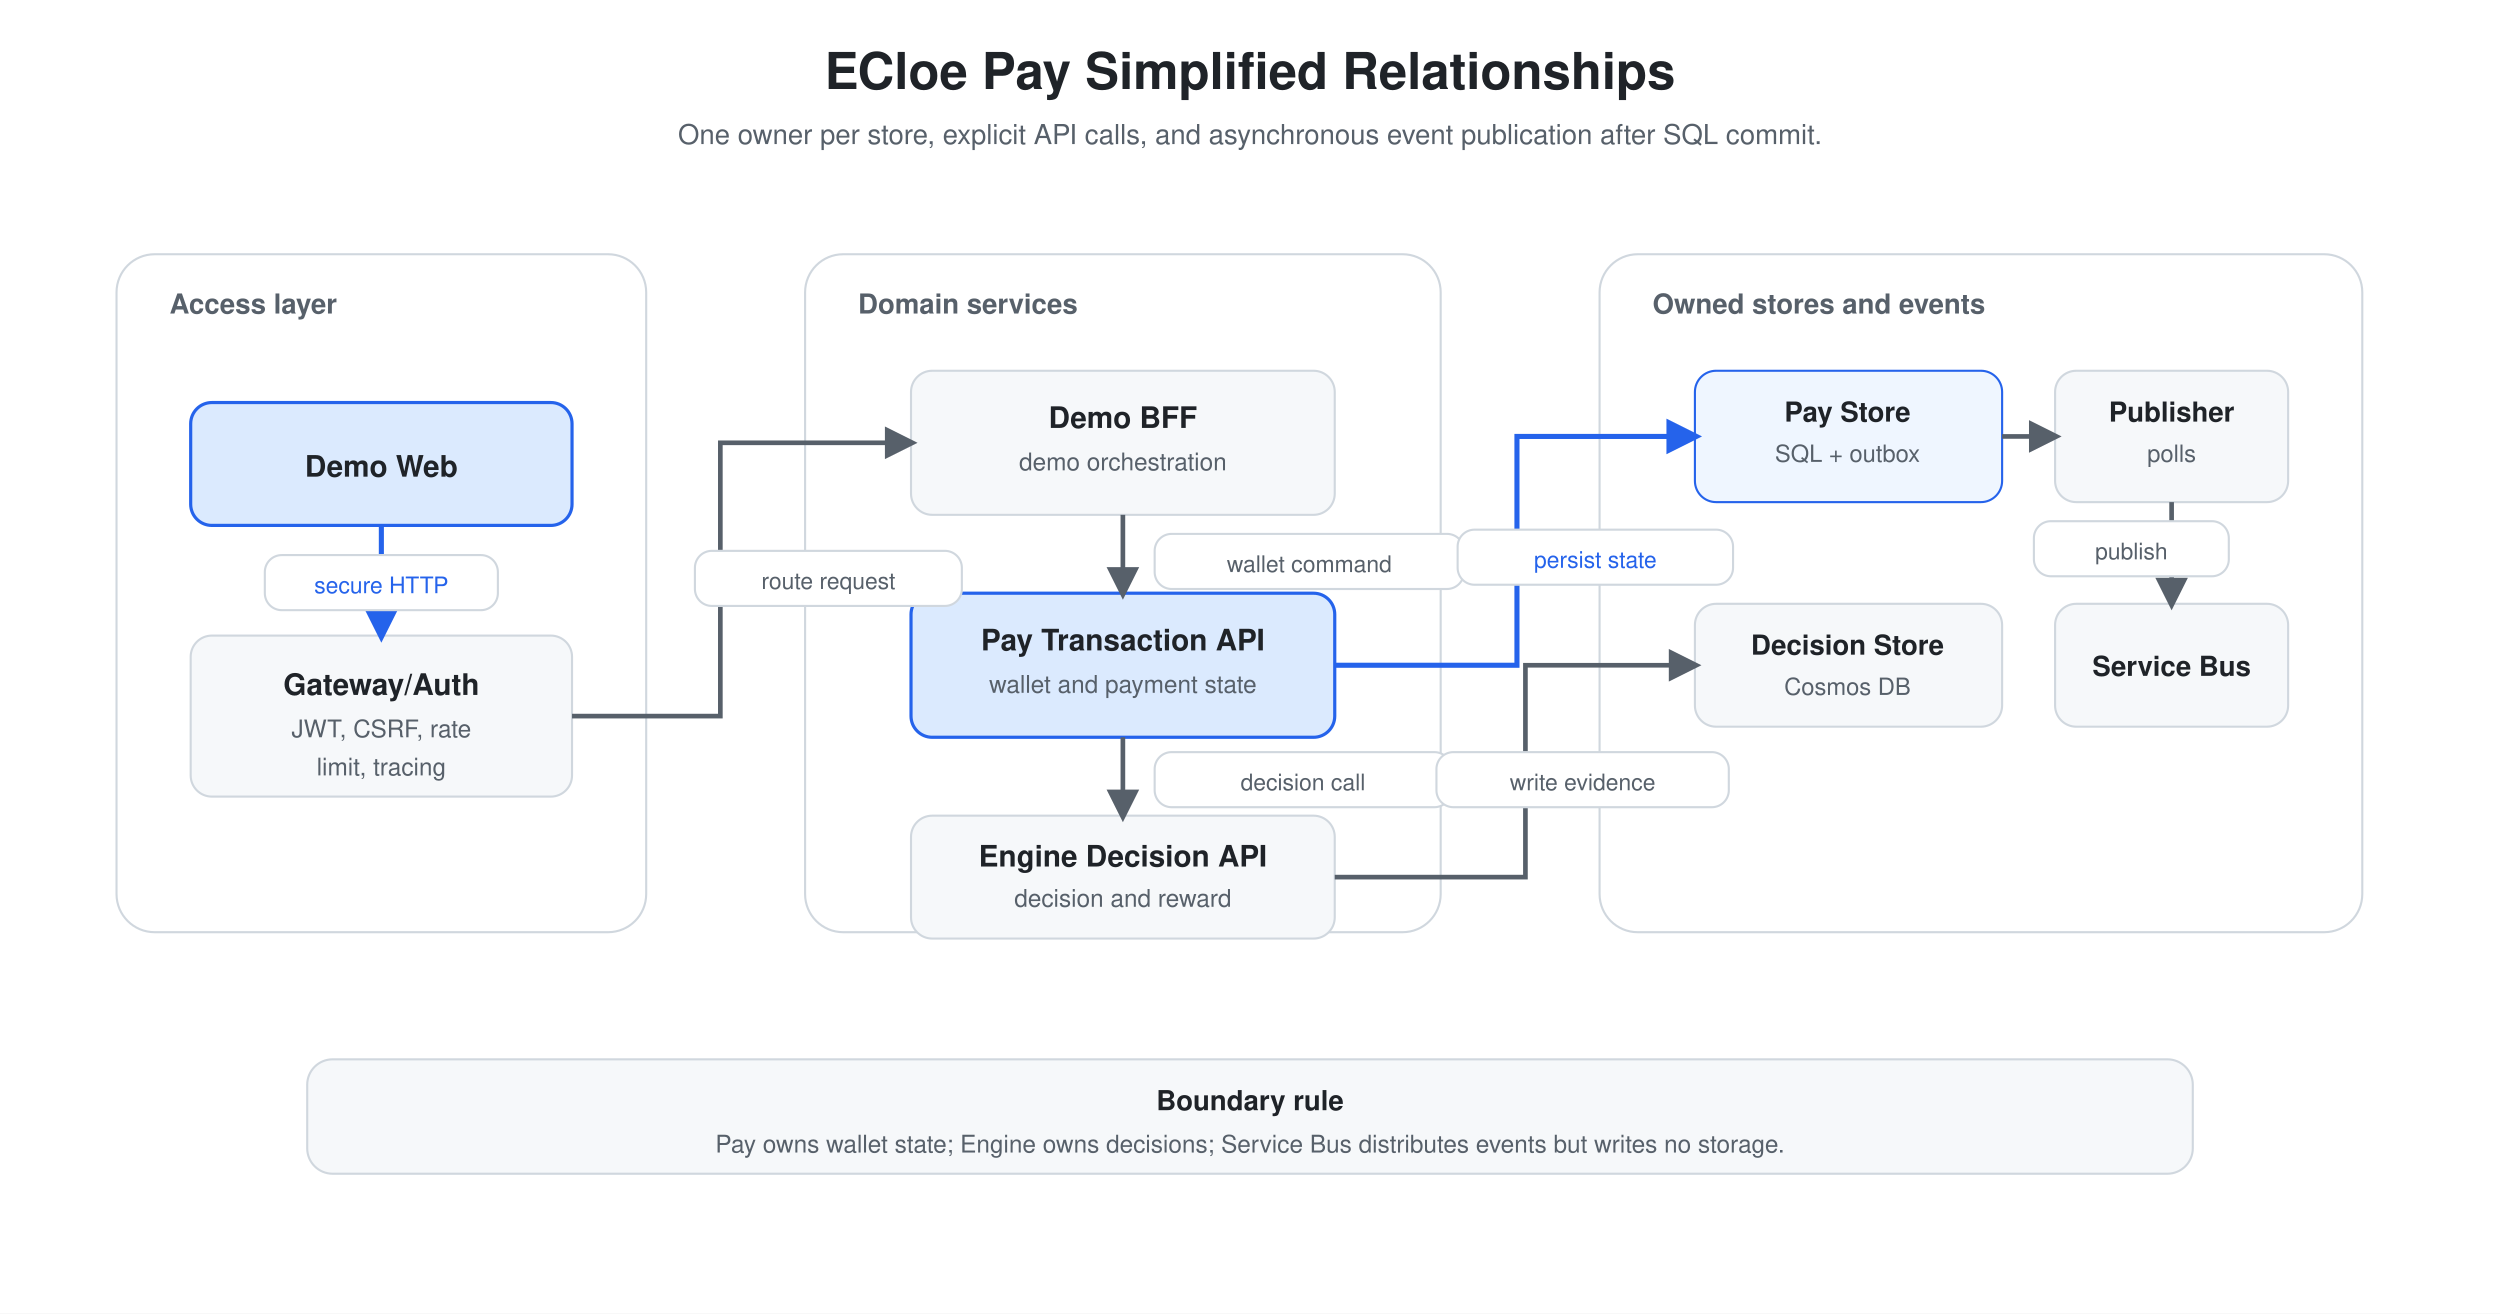
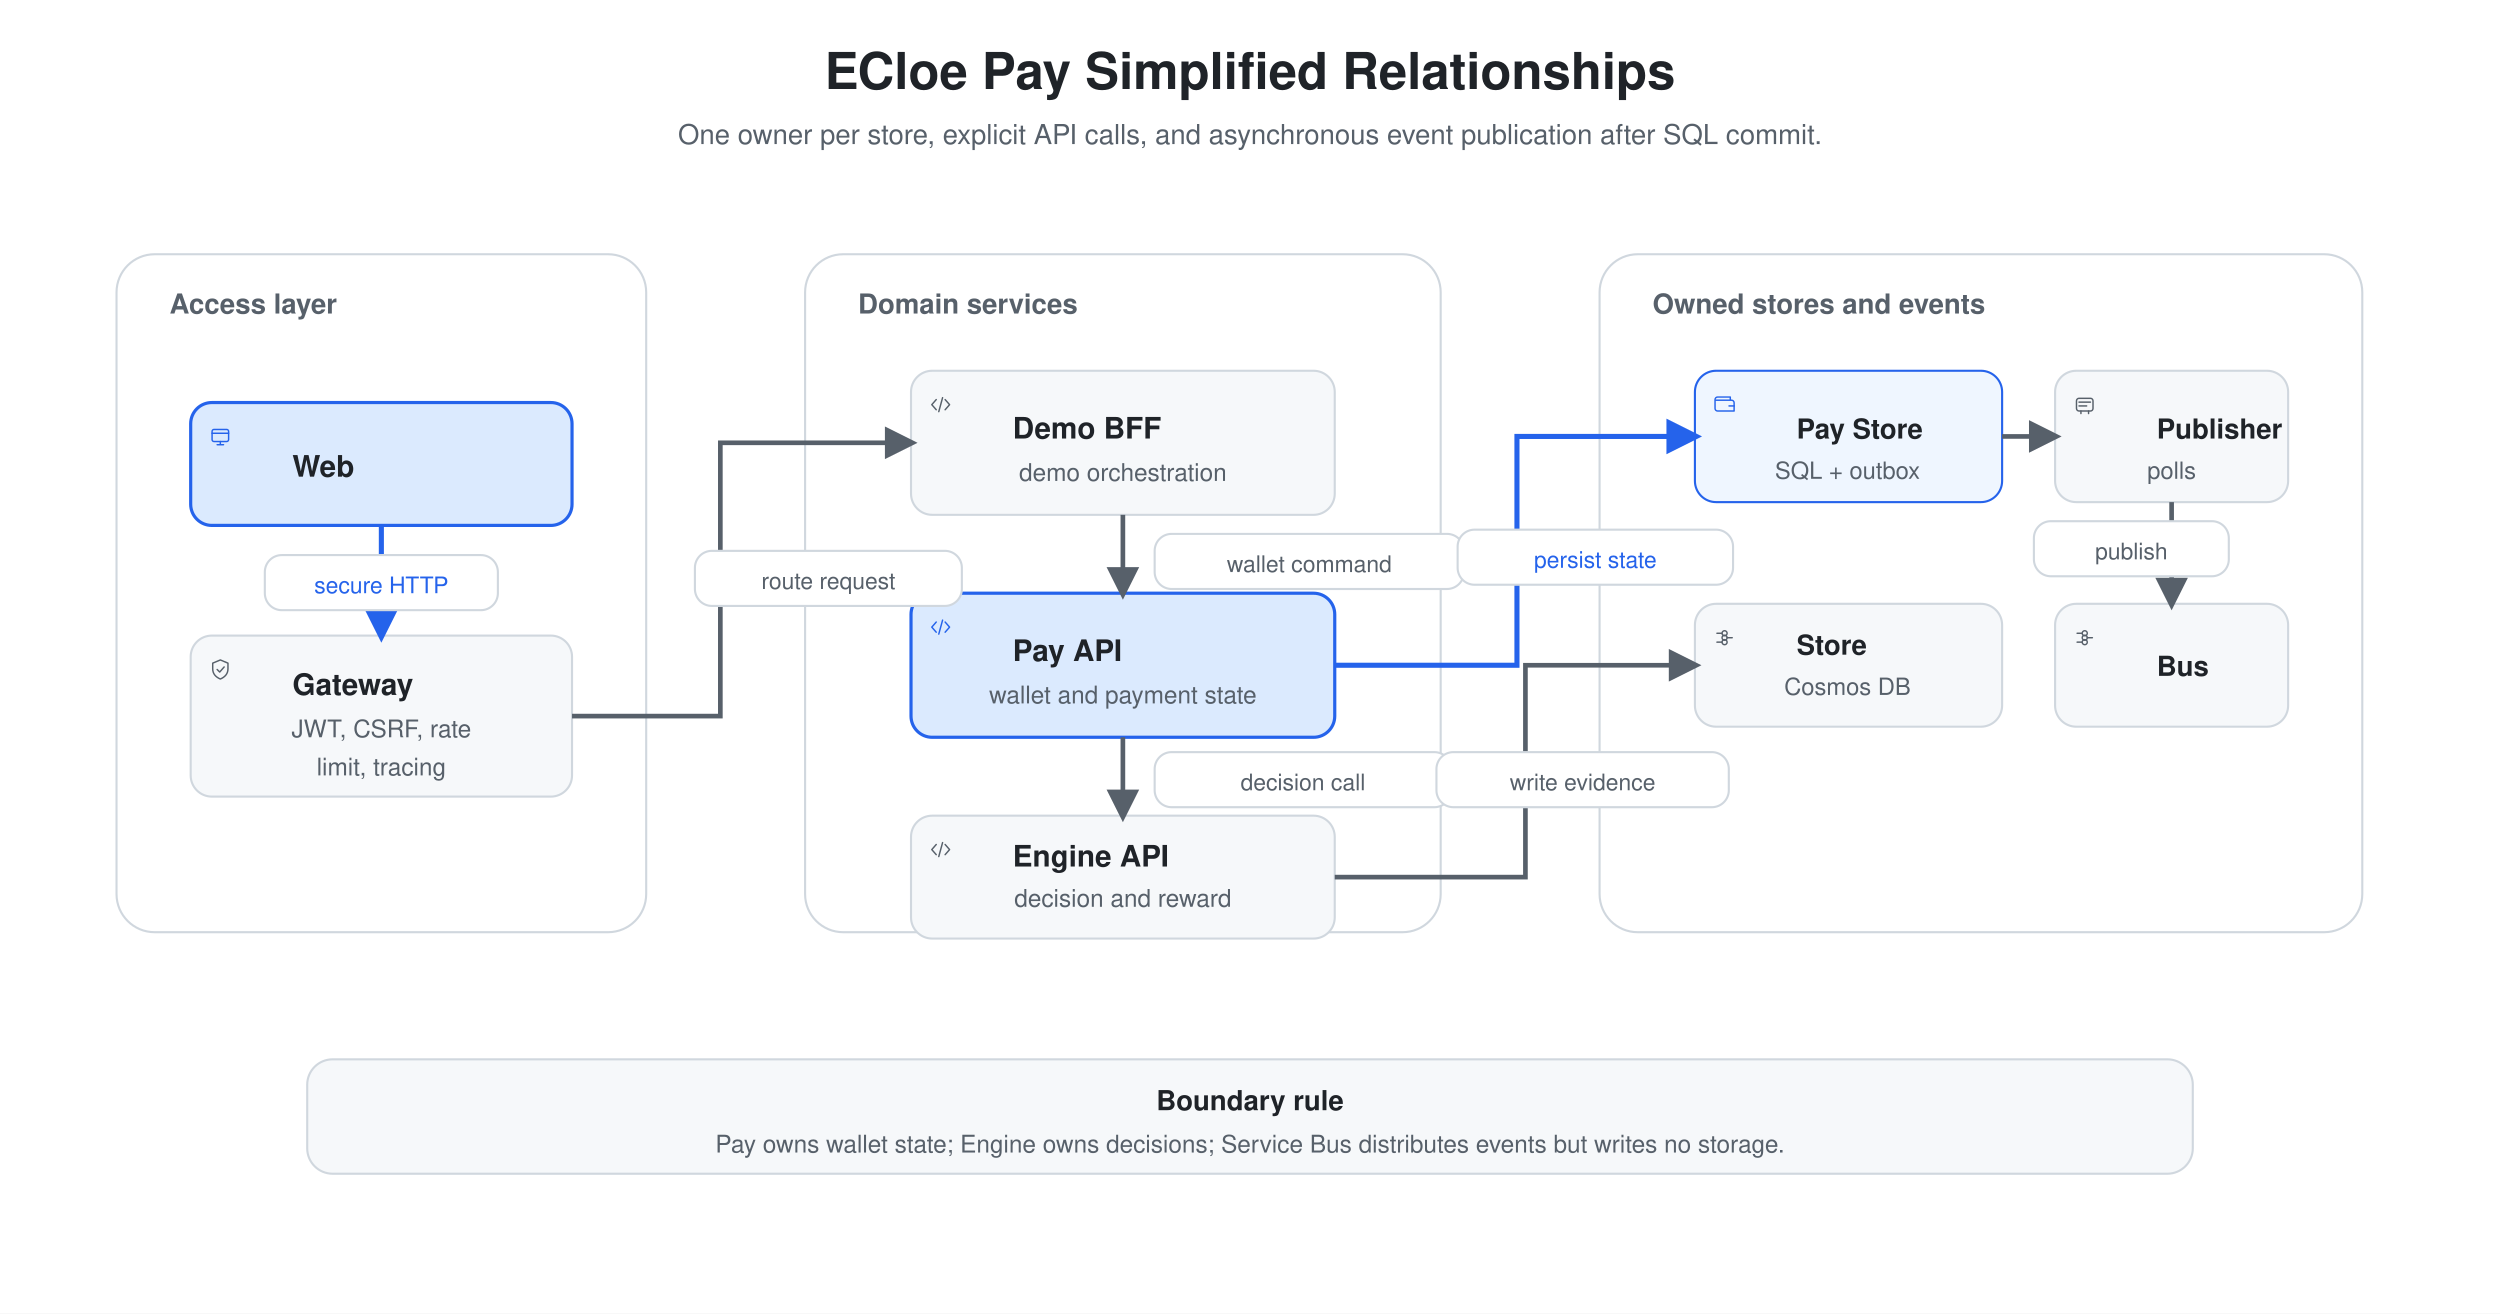
<svg xmlns="http://www.w3.org/2000/svg" viewBox="0 0 1180 620" role="img" aria-labelledby="title desc">
  <defs>
    <marker id="arrow" viewBox="0 0 10 10" refX="8" refY="5" markerWidth="7" markerHeight="7" orient="auto-start-reverse">
      <path d="M 0 0 L 10 5 L 0 10 z" fill="#57606a" />
    </marker>
    <marker id="arrow-blue" viewBox="0 0 10 10" refX="8" refY="5" markerWidth="7" markerHeight="7" orient="auto-start-reverse">
      <path d="M 0 0 L 10 5 L 0 10 z" fill="#2563eb" />
    </marker>
+     <g id="icon-web" fill="none" stroke="currentColor" stroke-width="2.3" stroke-linecap="round" stroke-linejoin="round">
+       <rect x="7" y="9" width="26" height="19" rx="3" />
+       <path d="M7 15h26M15 33h10M20 28v5" />
+     </g>
+     <g id="icon-shield" fill="none" stroke="currentColor" stroke-width="2.3" stroke-linecap="round" stroke-linejoin="round">
+       <path d="M20 5l12 5v9c0 8-5 13-12 16C13 32 8 27 8 19v-9l12-5z" />
+       <path d="M15 20l4 4 7-8" />
+     </g>
+     <g id="icon-api" fill="none" stroke="currentColor" stroke-width="2.3" stroke-linecap="round" stroke-linejoin="round">
+       <path d="M13 12l-7 8 7 8M27 12l7 8-7 8M23 9l-6 22" />
+     </g>
+     <g id="icon-wallet" fill="none" stroke="currentColor" stroke-width="2.3" stroke-linecap="round" stroke-linejoin="round">
+       <path d="M7 13h24a4 4 0 0 1 4 4v13H9a4 4 0 0 1-4-4V12a4 4 0 0 1 4-4h20v5" />
+       <path d="M27 22h8M29 22h1" />
+     </g>
+     <g id="icon-cart" fill="none" stroke="currentColor" stroke-width="2.3" stroke-linecap="round" stroke-linejoin="round">
+       <path d="M6 8h4l4 17h16l4-12H13" />
+       <circle cx="17" cy="32" r="2.4" />
+       <circle cx="29" cy="32" r="2.4" />
+     </g>
+     <g id="icon-decision" fill="none" stroke="currentColor" stroke-width="2.3" stroke-linecap="round" stroke-linejoin="round">
+       <path d="M8 13h8M8 27h8M24 20h8" />
+       <circle cx="20" cy="13" r="4" />
+       <circle cx="20" cy="27" r="4" />
+       <circle cx="20" cy="20" r="4" />
+     </g>
+     <g id="icon-database" fill="none" stroke="currentColor" stroke-width="2.3" stroke-linecap="round" stroke-linejoin="round">
+       <ellipse cx="20" cy="10" rx="12" ry="5" />
+       <path d="M8 10v18c0 3 5 5 12 5s12-2 12-5V10" />
+       <path d="M8 19c0 3 5 5 12 5s12-2 12-5" />
+     </g>
+     <g id="icon-bus" fill="none" stroke="currentColor" stroke-width="2.3" stroke-linecap="round" stroke-linejoin="round">
+       <rect x="7" y="10" width="26" height="20" rx="4" />
+       <path d="M11 16h18M11 22h12" />
+       <path d="M14 34v-4M26 34v-4" />
+     </g>
+     <g id="icon-worker" fill="none" stroke="currentColor" stroke-width="2.3" stroke-linecap="round" stroke-linejoin="round">
+       <circle cx="20" cy="20" r="5" />
+       <path d="M20 6v5M20 29v5M6 20h5M29 20h5M10 10l4 4M26 26l4 4M30 10l-4 4M14 26l-4 4" />
+     </g>
+     <g id="icon-artifact" fill="none" stroke="currentColor" stroke-width="2.3" stroke-linecap="round" stroke-linejoin="round">
+       <path d="M7 12h10l3 4h13v15H7z" />
+       <path d="M15 25h10M20 20v10" />
+     </g>
+     <g id="icon-chart" fill="none" stroke="currentColor" stroke-width="2.3" stroke-linecap="round" stroke-linejoin="round">
+       <path d="M8 31h24" />
+       <rect x="10" y="20" width="5" height="11" rx="1" />
+       <rect x="18" y="14" width="5" height="17" rx="1" />
+       <rect x="26" y="9" width="5" height="22" rx="1" />
+     </g>
+     <g id="icon-doc" fill="none" stroke="currentColor" stroke-width="2.3" stroke-linecap="round" stroke-linejoin="round">
+       <path d="M12 6h12l6 6v22H12z" />
+       <path d="M24 6v8h6M16 20h12M16 26h12" />
+     </g>
+     <g id="icon-eye" fill="none" stroke="currentColor" stroke-width="2.3" stroke-linecap="round" stroke-linejoin="round">
+       <path d="M5 20s6-9 15-9 15 9 15 9-6 9-15 9-15-9-15-9z" />
+       <circle cx="20" cy="20" r="4" />
+     </g>
  </defs>
  <rect width="1180" height="620" fill="#ffffff" />
  <text x="590" y="42" text-anchor="middle" font-family="Segoe UI, Helvetica, Arial, sans-serif" font-size="24" font-weight="700" fill="#1f2328">ECloe Pay Simplified Relationships</text>
  <text x="590" y="68" text-anchor="middle" font-family="Segoe UI, Helvetica, Arial, sans-serif" font-size="13" fill="#57606a">One owner per store, explicit API calls, and asynchronous event publication after SQL commit.</text>
  <rect x="55" y="120" width="250" height="320" rx="18" fill="#ffffff" stroke="#d0d7de" />
  <text x="80" y="148" font-family="Segoe UI, Helvetica, Arial, sans-serif" font-size="13" font-weight="700" fill="#57606a">Access layer</text>
-   <rect x="90" y="190" width="180" height="58" rx="10" fill="#dbeafe" stroke="#2563eb" stroke-width="1.5" />
-   <text x="180" y="225" text-anchor="middle" font-family="Segoe UI, Helvetica, Arial, sans-serif" font-size="14" font-weight="700" fill="#1f2328">Demo Web</text>
-   <rect x="90" y="300" width="180" height="76" rx="10" fill="#f6f8fa" stroke="#d0d7de" />
-   <text x="180" y="328" text-anchor="middle" font-family="Segoe UI, Helvetica, Arial, sans-serif" font-size="14" font-weight="700" fill="#1f2328">Gateway/Auth</text>
+   <rect x="90" y="190" width="180" height="58" rx="10" fill="#dbeafe" stroke="#2563eb" stroke-width="1.5" data-card="true" />
+   <use href="#icon-web" transform="translate(98 200) scale(0.30)" color="#2563eb" aria-hidden="true" />
+   <text x="138" y="225" text-anchor="start" font-family="Segoe UI, Helvetica, Arial, sans-serif" font-size="14" font-weight="700" fill="#1f2328">Web</text>
+   <rect x="90" y="300" width="180" height="76" rx="10" fill="#f6f8fa" stroke="#d0d7de" data-card="true" />
+   <use href="#icon-shield" transform="translate(98 310) scale(0.30)" color="#57606a" aria-hidden="true" />
+   <text x="138" y="328" text-anchor="start" font-family="Segoe UI, Helvetica, Arial, sans-serif" font-size="14" font-weight="700" fill="#1f2328">Gateway</text>
  <text x="180" y="348" text-anchor="middle" font-family="Segoe UI, Helvetica, Arial, sans-serif" font-size="11.5" fill="#57606a">JWT, CSRF, rate</text>
  <text x="180" y="366" text-anchor="middle" font-family="Segoe UI, Helvetica, Arial, sans-serif" font-size="11.5" fill="#57606a">limit, tracing</text>
  <line x1="180" y1="248" x2="180" y2="300" stroke="#2563eb" stroke-width="2.4" marker-end="url(#arrow-blue)" />
  <rect x="125" y="262" width="110" height="26" rx="8" fill="#ffffff" stroke="#d0d7de" />
  <text x="180" y="280" text-anchor="middle" font-family="Segoe UI, Helvetica, Arial, sans-serif" font-size="10.8" fill="#2563eb">secure HTTP</text>
  <rect x="380" y="120" width="300" height="320" rx="18" fill="#ffffff" stroke="#d0d7de" />
  <text x="405" y="148" font-family="Segoe UI, Helvetica, Arial, sans-serif" font-size="13" font-weight="700" fill="#57606a">Domain services</text>
-   <rect x="430" y="175" width="200" height="68" rx="10" fill="#f6f8fa" stroke="#d0d7de" />
-   <text x="530" y="202" text-anchor="middle" font-family="Segoe UI, Helvetica, Arial, sans-serif" font-size="14" font-weight="700" fill="#1f2328">Demo BFF</text>
-   <text x="530" y="222" text-anchor="middle" font-family="Segoe UI, Helvetica, Arial, sans-serif" font-size="11.5" fill="#57606a">demo orchestration</text>
-   <rect x="430" y="280" width="200" height="68" rx="10" fill="#dbeafe" stroke="#2563eb" stroke-width="1.5" />
-   <text x="530" y="307" text-anchor="middle" font-family="Segoe UI, Helvetica, Arial, sans-serif" font-size="14" font-weight="700" fill="#1f2328">Pay Transaction API</text>
-   <text x="530" y="327" text-anchor="middle" font-family="Segoe UI, Helvetica, Arial, sans-serif" font-size="11.5" fill="#57606a">wallet and payment state</text>
-   <rect x="430" y="385" width="200" height="58" rx="10" fill="#f6f8fa" stroke="#d0d7de" />
-   <text x="530" y="409" text-anchor="middle" font-family="Segoe UI, Helvetica, Arial, sans-serif" font-size="14" font-weight="700" fill="#1f2328">Engine Decision API</text>
+   <rect x="430" y="175" width="200" height="68" rx="10" fill="#f6f8fa" stroke="#d0d7de" data-card="true" />
+   <use href="#icon-api" transform="translate(438 185) scale(0.30)" color="#57606a" aria-hidden="true" />
+   <text x="478" y="207" text-anchor="start" font-family="Segoe UI, Helvetica, Arial, sans-serif" font-size="14" font-weight="700" fill="#1f2328">Demo BFF</text>
+   <text x="530" y="227" text-anchor="middle" font-family="Segoe UI, Helvetica, Arial, sans-serif" font-size="11.5" fill="#57606a">demo orchestration</text>
+   <rect x="430" y="280" width="200" height="68" rx="10" fill="#dbeafe" stroke="#2563eb" stroke-width="1.5" data-card="true" />
+   <use href="#icon-api" transform="translate(438 290) scale(0.30)" color="#2563eb" aria-hidden="true" />
+   <text x="478" y="312" text-anchor="start" font-family="Segoe UI, Helvetica, Arial, sans-serif" font-size="14" font-weight="700" fill="#1f2328">Pay API</text>
+   <text x="530" y="332" text-anchor="middle" font-family="Segoe UI, Helvetica, Arial, sans-serif" font-size="11.5" fill="#57606a">wallet and payment state</text>
+   <rect x="430" y="385" width="200" height="58" rx="10" fill="#f6f8fa" stroke="#d0d7de" data-card="true" />
+   <use href="#icon-api" transform="translate(438 395) scale(0.30)" color="#57606a" aria-hidden="true" />
+   <text x="478" y="409" text-anchor="start" font-family="Segoe UI, Helvetica, Arial, sans-serif" font-size="14" font-weight="700" fill="#1f2328">Engine API</text>
  <text x="530" y="428" text-anchor="middle" font-family="Segoe UI, Helvetica, Arial, sans-serif" font-size="11.5" fill="#57606a">decision and reward</text>
  <polyline points="270,338 340,338 340,209 430,209" fill="none" stroke="#57606a" stroke-width="2.2" marker-end="url(#arrow)" />
  <line x1="530" y1="243" x2="530" y2="280" stroke="#57606a" stroke-width="2.2" marker-end="url(#arrow)" />
  <line x1="530" y1="348" x2="530" y2="385" stroke="#57606a" stroke-width="2.2" marker-end="url(#arrow)" />
  <rect x="328" y="260" width="126" height="26" rx="8" fill="#ffffff" stroke="#d0d7de" />
  <text x="391" y="278" text-anchor="middle" font-family="Segoe UI, Helvetica, Arial, sans-serif" font-size="10.8" fill="#57606a">route request</text>
  <rect x="545" y="252" width="146" height="26" rx="8" fill="#ffffff" stroke="#d0d7de" />
  <text x="618" y="270" text-anchor="middle" font-family="Segoe UI, Helvetica, Arial, sans-serif" font-size="10.8" fill="#57606a">wallet command</text>
  <rect x="545" y="355" width="140" height="26" rx="8" fill="#ffffff" stroke="#d0d7de" />
  <text x="615" y="373" text-anchor="middle" font-family="Segoe UI, Helvetica, Arial, sans-serif" font-size="10.8" fill="#57606a">decision call</text>
  <rect x="755" y="120" width="360" height="320" rx="18" fill="#ffffff" stroke="#d0d7de" />
  <text x="780" y="148" font-family="Segoe UI, Helvetica, Arial, sans-serif" font-size="13" font-weight="700" fill="#57606a">Owned stores and events</text>
-   <rect x="800" y="175" width="145" height="62" rx="10" fill="#eff6ff" stroke="#2563eb" />
-   <text x="872" y="199" text-anchor="middle" font-family="Segoe UI, Helvetica, Arial, sans-serif" font-size="13" font-weight="700" fill="#1f2328">Pay Store</text>
-   <text x="872" y="218" text-anchor="middle" font-family="Segoe UI, Helvetica, Arial, sans-serif" font-size="11.2" fill="#57606a">SQL + outbox</text>
-   <rect x="970" y="175" width="110" height="62" rx="10" fill="#f6f8fa" stroke="#d0d7de" />
-   <text x="1025" y="199" text-anchor="middle" font-family="Segoe UI, Helvetica, Arial, sans-serif" font-size="13" font-weight="700" fill="#1f2328">Publisher</text>
-   <text x="1025" y="218" text-anchor="middle" font-family="Segoe UI, Helvetica, Arial, sans-serif" font-size="11.2" fill="#57606a">polls</text>
-   <rect x="970" y="285" width="110" height="58" rx="10" fill="#f6f8fa" stroke="#d0d7de" />
-   <text x="1025" y="319" text-anchor="middle" font-family="Segoe UI, Helvetica, Arial, sans-serif" font-size="13" font-weight="700" fill="#1f2328">Service Bus</text>
-   <rect x="800" y="285" width="145" height="58" rx="10" fill="#f6f8fa" stroke="#d0d7de" />
-   <text x="872" y="309" text-anchor="middle" font-family="Segoe UI, Helvetica, Arial, sans-serif" font-size="13" font-weight="700" fill="#1f2328">Decision Store</text>
+   <rect x="800" y="175" width="145" height="62" rx="10" fill="#eff6ff" stroke="#2563eb" data-card="true" />
+   <use href="#icon-wallet" transform="translate(808 185) scale(0.30)" color="#2563eb" aria-hidden="true" />
+   <text x="848" y="207" text-anchor="start" font-family="Segoe UI, Helvetica, Arial, sans-serif" font-size="13" font-weight="700" fill="#1f2328">Pay Store</text>
+   <text x="872" y="226" text-anchor="middle" font-family="Segoe UI, Helvetica, Arial, sans-serif" font-size="11.2" fill="#57606a">SQL + outbox</text>
+   <rect x="970" y="175" width="110" height="62" rx="10" fill="#f6f8fa" stroke="#d0d7de" data-card="true" />
+   <use href="#icon-bus" transform="translate(978 185) scale(0.30)" color="#57606a" aria-hidden="true" />
+   <text x="1018" y="207" text-anchor="start" font-family="Segoe UI, Helvetica, Arial, sans-serif" font-size="13" font-weight="700" fill="#1f2328">Publisher</text>
+   <text x="1025" y="226" text-anchor="middle" font-family="Segoe UI, Helvetica, Arial, sans-serif" font-size="11.2" fill="#57606a">polls</text>
+   <rect x="970" y="285" width="110" height="58" rx="10" fill="#f6f8fa" stroke="#d0d7de" data-card="true" />
+   <use href="#icon-decision" transform="translate(978 295) scale(0.30)" color="#57606a" aria-hidden="true" />
+   <text x="1018" y="319" text-anchor="start" font-family="Segoe UI, Helvetica, Arial, sans-serif" font-size="13" font-weight="700" fill="#1f2328">Bus</text>
+   <rect x="800" y="285" width="145" height="58" rx="10" fill="#f6f8fa" stroke="#d0d7de" data-card="true" />
+   <use href="#icon-decision" transform="translate(808 295) scale(0.30)" color="#57606a" aria-hidden="true" />
+   <text x="848" y="309" text-anchor="start" font-family="Segoe UI, Helvetica, Arial, sans-serif" font-size="13" font-weight="700" fill="#1f2328">Store</text>
  <text x="872" y="328" text-anchor="middle" font-family="Segoe UI, Helvetica, Arial, sans-serif" font-size="11.2" fill="#57606a">Cosmos DB</text>
  <polyline points="630,314 716,314 716,206 800,206" fill="none" stroke="#2563eb" stroke-width="2.4" marker-end="url(#arrow-blue)" />
  <line x1="945" y1="206" x2="970" y2="206" stroke="#57606a" stroke-width="2.2" marker-end="url(#arrow)" />
  <line x1="1025" y1="237" x2="1025" y2="285" stroke="#57606a" stroke-width="2.2" marker-end="url(#arrow)" />
  <polyline points="630,414 720,414 720,314 800,314" fill="none" stroke="#57606a" stroke-width="2.2" marker-end="url(#arrow)" />
  <rect x="688" y="250" width="130" height="26" rx="8" fill="#ffffff" stroke="#d0d7de" />
  <text x="753" y="268" text-anchor="middle" font-family="Segoe UI, Helvetica, Arial, sans-serif" font-size="10.8" fill="#2563eb">persist state</text>
  <rect x="960" y="246" width="92" height="26" rx="8" fill="#ffffff" stroke="#d0d7de" />
  <text x="1006" y="264" text-anchor="middle" font-family="Segoe UI, Helvetica, Arial, sans-serif" font-size="10.8" fill="#57606a">publish</text>
  <rect x="678" y="355" width="138" height="26" rx="8" fill="#ffffff" stroke="#d0d7de" />
  <text x="747" y="373" text-anchor="middle" font-family="Segoe UI, Helvetica, Arial, sans-serif" font-size="10.8" fill="#57606a">write evidence</text>
  <rect x="145" y="500" width="890" height="54" rx="12" fill="#f6f8fa" stroke="#d0d7de" />
  <text x="590" y="524" text-anchor="middle" font-family="Segoe UI, Helvetica, Arial, sans-serif" font-size="13" font-weight="700" fill="#1f2328">Boundary rule</text>
  <text x="590" y="544" text-anchor="middle" font-family="Segoe UI, Helvetica, Arial, sans-serif" font-size="11.5" fill="#57606a">Pay owns wallet state; Engine owns decisions; Service Bus distributes events but writes no storage.</text>
</svg>
